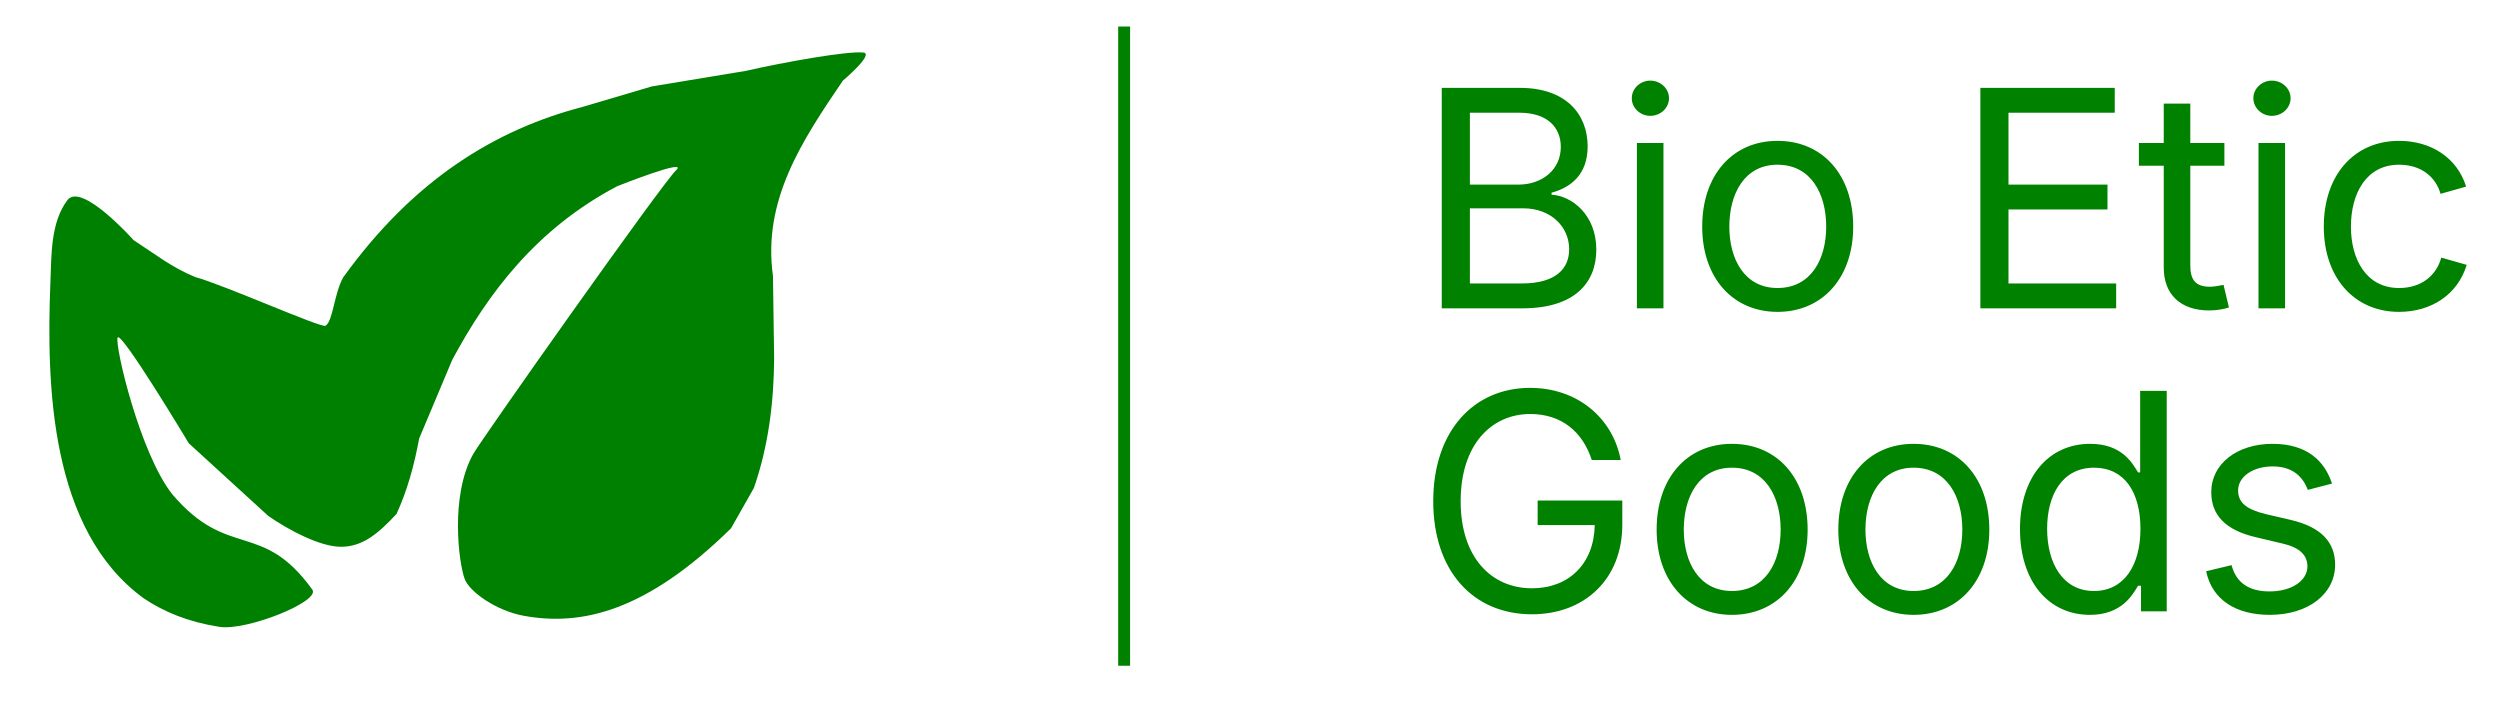
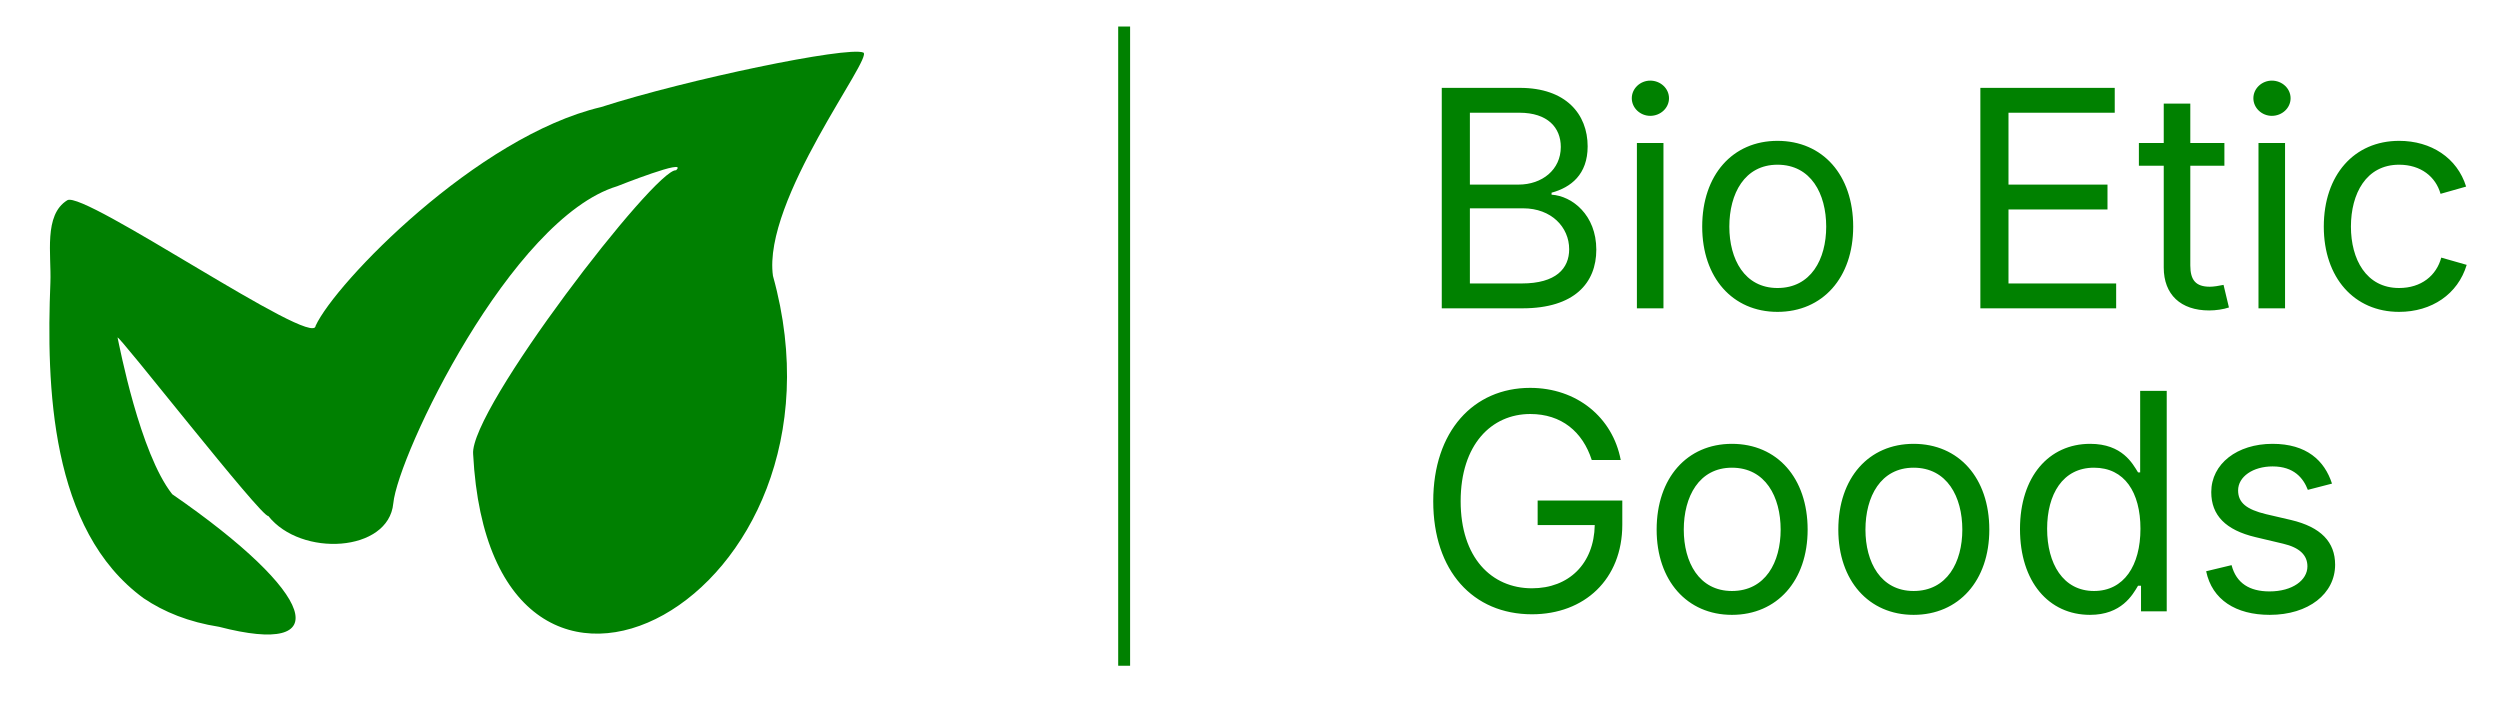
<svg xmlns="http://www.w3.org/2000/svg" width="100%" height="100%" viewBox="0 0 275 79" version="1.1" xml:space="preserve" style="fill-rule:evenodd;clip-rule:evenodd;stroke-linejoin:round;stroke-miterlimit:2;">
  <rect x="123.001" y="2.918" width="1.31" height="70.314" style="fill:rgb(0,129,0);" />
  <g transform="matrix(1,0,0,1,-2.84756,1.78243)">
    <text x="158.52px" y="32.13px" style="font-family:'SFProDisplay-Regular', 'SF Pro Display';font-size:33.333px;fill:rgb(0,129,0);">Bio Etic</text>
    <text x="158.52px" y="65.463px" style="font-family:'SFProDisplay-Regular', 'SF Pro Display';font-size:33.333px;fill:rgb(0,129,0);">Goods</text>
  </g>
-   <path d="M15.812,65.816C18.052,67.325 20.754,68.423 24.1,68.949C27.125,69.437 35.283,66.145 34.358,64.862C28.81,57.16 25.114,61.632 18.942,54.36C15.382,49.84 12.63,38.078 12.935,37.145C13.239,36.213 20.77,48.765 20.77,48.765L29.511,56.754C31.7,58.275 35.232,60.182 37.583,60.146C39.925,60.11 41.602,58.693 43.614,56.537C44.795,53.983 45.566,51.178 46.108,48.234L49.751,39.573C53.7,32.23 59.021,25.154 67.891,20.484C67.891,20.484 75.851,17.319 74.366,18.73C72.823,20.195 52.93,48.363 52.045,49.955C49.482,54.566 50.469,61.955 51.112,63.68C51.645,65.109 54.602,67.188 57.618,67.738C63.942,68.89 71.069,67.296 80.412,58.116L82.926,53.68C84.487,49.207 85.126,44.41 85.155,39.399L85.026,30.352C83.856,22.008 88.259,15.435 92.71,8.878C92.71,8.878 96.231,5.907 94.96,5.778C93.182,5.598 86.347,6.814 82.041,7.797L71.703,9.505L64.115,11.75C54.472,14.264 45.506,19.747 37.746,30.52C36.739,32.344 36.63,35.327 35.806,35.837C35.361,36.113 24.482,31.275 21.468,30.475C18.824,29.384 17.058,27.941 14.693,26.413C14.693,26.413 8.945,19.951 7.403,22.026C5.562,24.502 5.665,28.011 5.543,31.094C5.099,42.375 5.49,58.315 15.812,65.816Z" style="fill:rgb(0,128,1);" />
+   <path d="M15.812,65.816C18.052,67.325 20.754,68.423 24.1,68.949C36.989,72.293 34.924,65.397 18.942,54.36C15.382,49.84 13.15,38.102 12.935,37.145C12.777,36.443 28.867,57.075 29.511,56.754C33.103,61.311 42.743,60.766 43.261,55.378C43.777,50.025 56.216,24.024 67.891,20.484C67.891,20.484 75.851,17.319 74.366,18.73C72.13,18.466 51.617,45.087 52.045,49.955C54.015,87.641 94.943,65.946 85.026,30.352C83.856,22.008 96.147,6.249 94.96,5.778C93.182,5.073 75.61,8.724 66.109,11.78C52.464,14.997 36.887,31.114 34.716,35.84C34.601,38.423 9.225,20.904 7.403,22.026C4.775,23.643 5.665,28.011 5.543,31.094C5.099,42.375 5.49,58.315 15.812,65.816Z" style="fill:rgb(0,128,1);" />
</svg>
